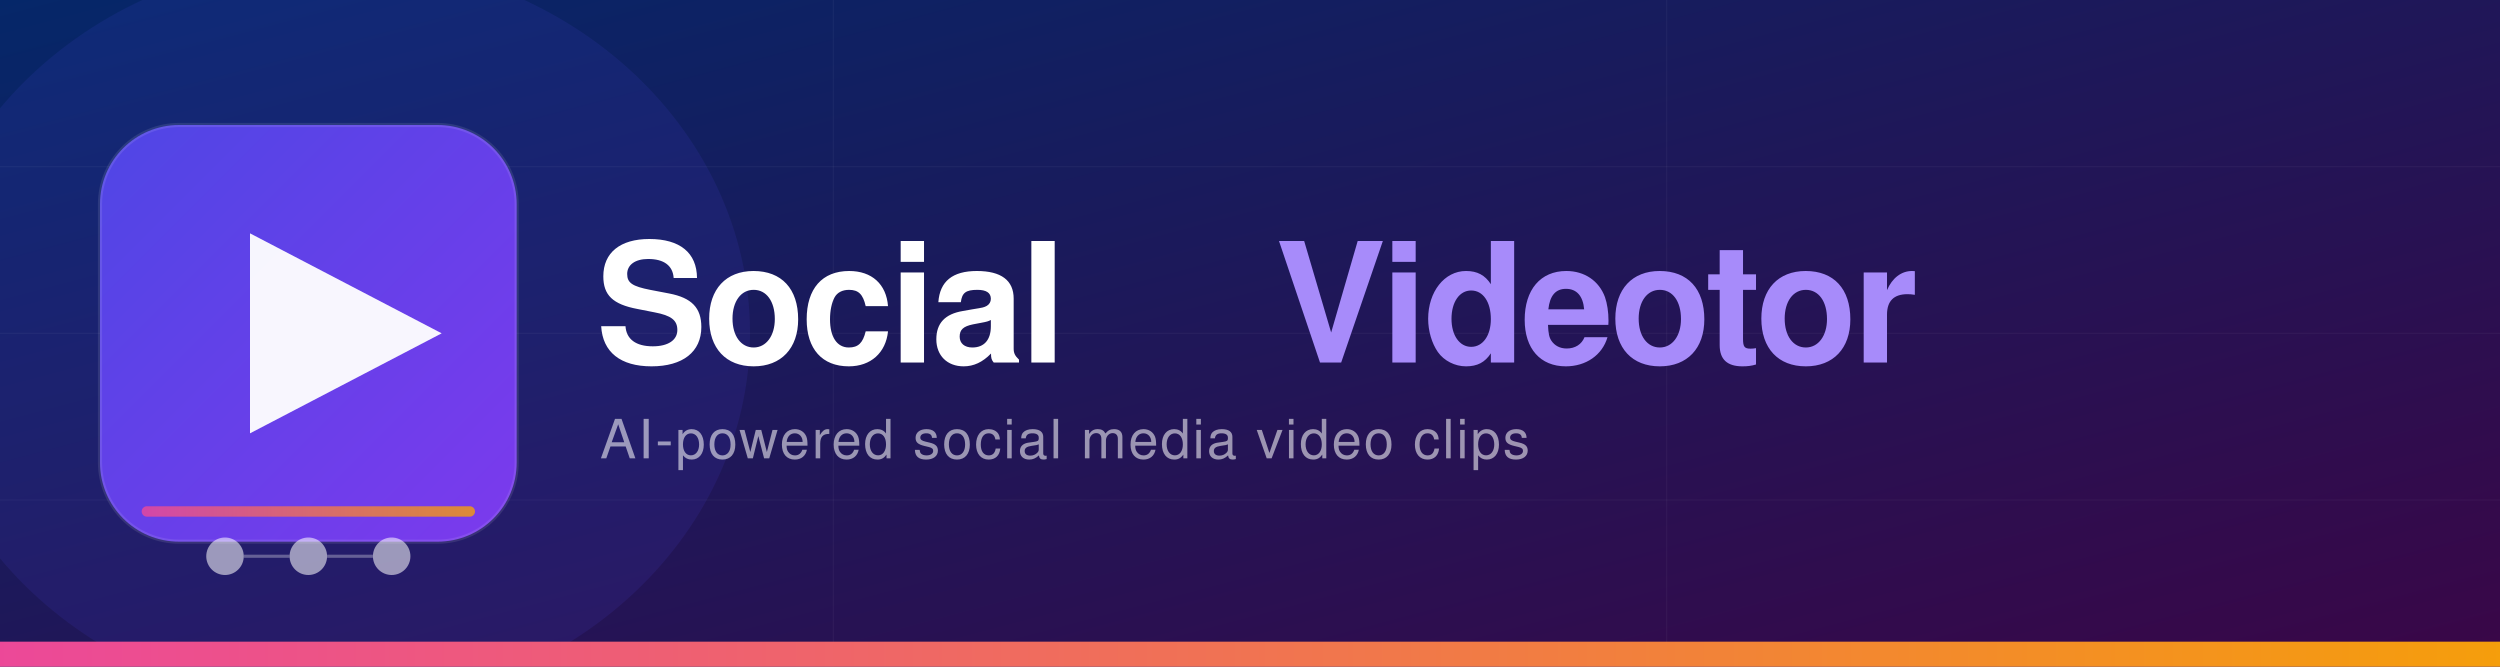
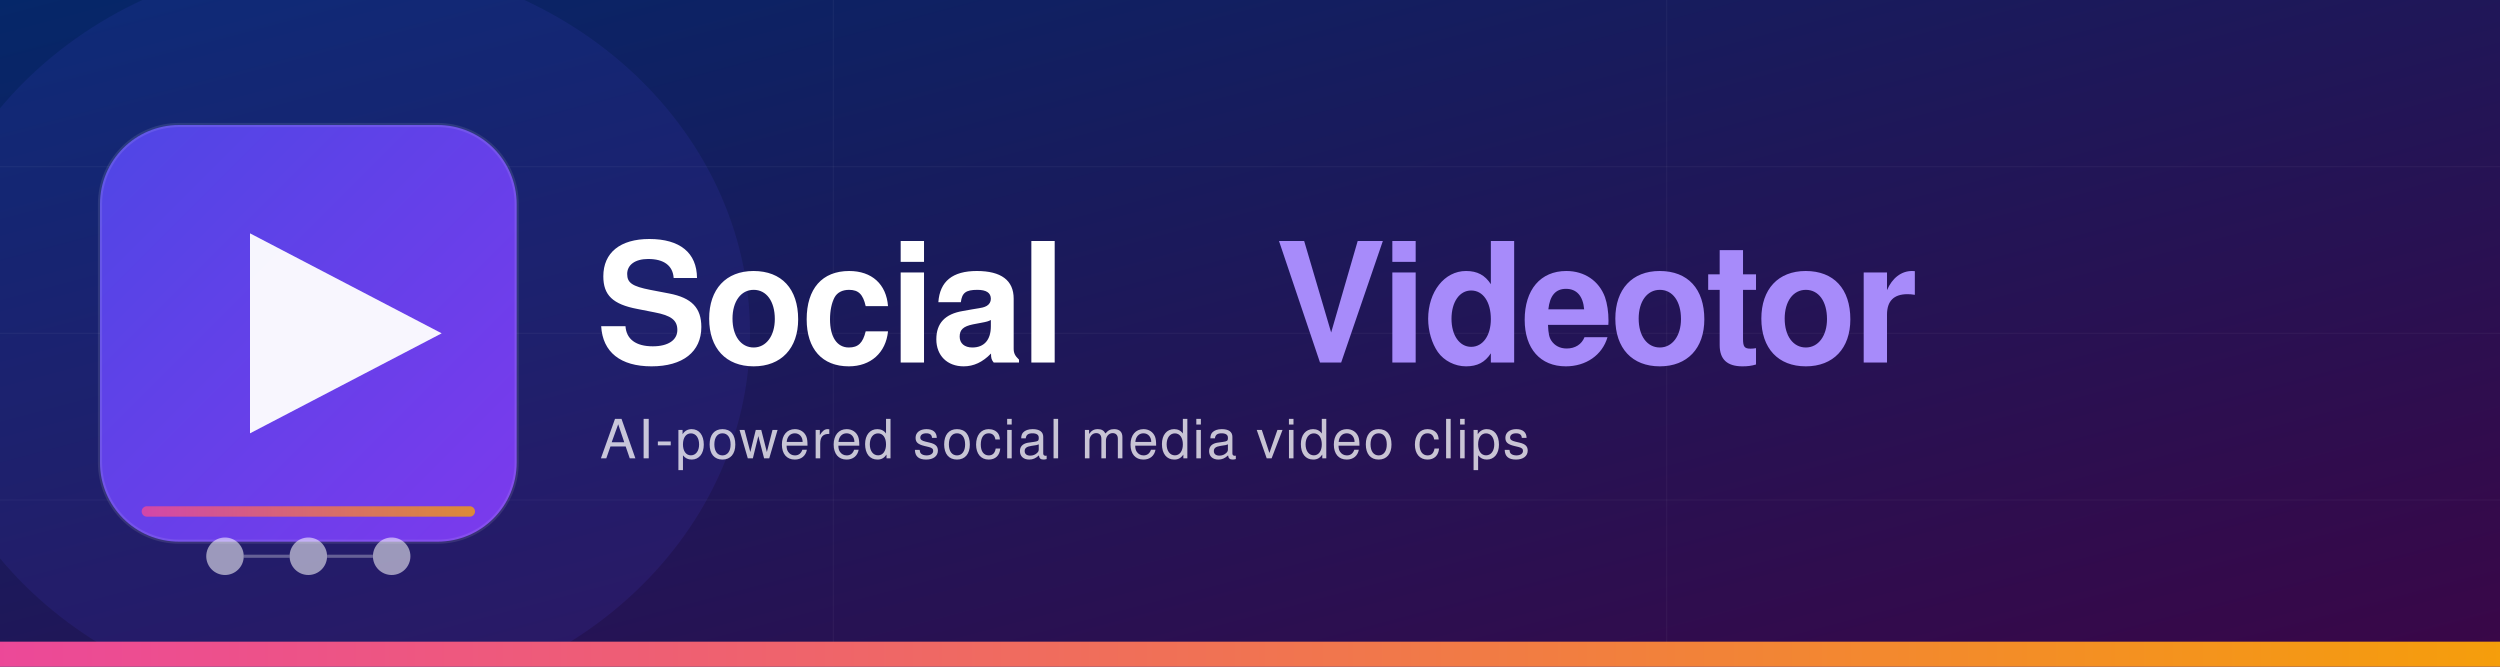
<svg xmlns="http://www.w3.org/2000/svg" viewBox="0 0 1200 320" width="1200" height="320" role="img" aria-label="SocialVideotor banner">
  <defs>
    <linearGradient id="bannerBg" x1="0%" y1="0%" x2="100%" y2="100%">
      <stop offset="0%" stop-color="#052769" />
      <stop offset="100%" stop-color="#3a0647" />
    </linearGradient>
    <linearGradient id="iconBg" x1="0%" y1="0%" x2="100%" y2="100%">
      <stop offset="0%" stop-color="#4F46E5" />
      <stop offset="100%" stop-color="#7C3AED" />
    </linearGradient>
    <linearGradient id="accentGrad" x1="0%" y1="0%" x2="100%" y2="0%">
      <stop offset="0%" stop-color="#EC4899" />
      <stop offset="100%" stop-color="#F59E0B" />
    </linearGradient>
    <linearGradient id="wordmarkAccent" x1="0%" y1="0%" x2="100%" y2="0%">
      <stop offset="0%" stop-color="#A78BFA" />
      <stop offset="100%" stop-color="#EC4899" />
    </linearGradient>
  </defs>
  <rect width="1200" height="320" fill="url(#bannerBg)" />
  <ellipse cx="160" cy="160" rx="200" ry="180" fill="#4F46E5" opacity="0.12" />
  <line x1="0" y1="80" x2="1200" y2="80" stroke="white" stroke-width="0.5" opacity="0.04" />
  <line x1="0" y1="160" x2="1200" y2="160" stroke="white" stroke-width="0.5" opacity="0.04" />
  <line x1="0" y1="240" x2="1200" y2="240" stroke="white" stroke-width="0.5" opacity="0.04" />
  <line x1="400" y1="0" x2="400" y2="320" stroke="white" stroke-width="0.5" opacity="0.04" />
  <line x1="800" y1="0" x2="800" y2="320" stroke="white" stroke-width="0.5" opacity="0.04" />
  <rect x="48" y="60" width="200" height="200" rx="38" fill="url(#iconBg)" />
  <rect x="48" y="60" width="200" height="200" rx="38" fill="none" stroke="white" stroke-width="2" opacity="0.1" />
  <polygon points="120,112 120,208 212,160" fill="white" opacity="0.95" />
  <rect x="68" y="243" width="160" height="5" rx="2.5" fill="url(#accentGrad)" opacity="0.8" />
  <circle cx="108" cy="267" r="9" fill="white" opacity="0.55" />
  <circle cx="148" cy="267" r="9" fill="white" opacity="0.55" />
  <circle cx="188" cy="267" r="9" fill="white" opacity="0.55" />
  <line x1="117" y1="267" x2="139" y2="267" stroke="white" stroke-width="1.5" opacity="0.3" />
  <line x1="157" y1="267" x2="179" y2="267" stroke="white" stroke-width="1.5" opacity="0.3" />
  <text x="286" y="174" font-family="'Helvetica Neue', Helvetica, Arial, sans-serif" font-size="80" font-weight="700" letter-spacing="-2" fill="white">Social</text>
  <text x="612" y="174" font-family="'Helvetica Neue', Helvetica, Arial, sans-serif" font-size="80" font-weight="700" letter-spacing="-2" fill="#A78BFA">Videotor</text>
-   <text x="288" y="220" font-family="'Helvetica Neue', Helvetica, Arial, sans-serif" font-size="26" font-weight="400" letter-spacing="1" fill="white" opacity="0.55">AI-powered social media video clips</text>
+   <text x="288" y="220" font-family="'Helvetica Neue', Helvetica, Arial, sans-serif" font-size="26" font-weight="400" letter-spacing="1" fill="white" opacity="0.75">AI-powered social media video clips</text>
  <rect x="0" y="308" width="1200" height="12" rx="0" fill="url(#accentGrad)" />
</svg>
